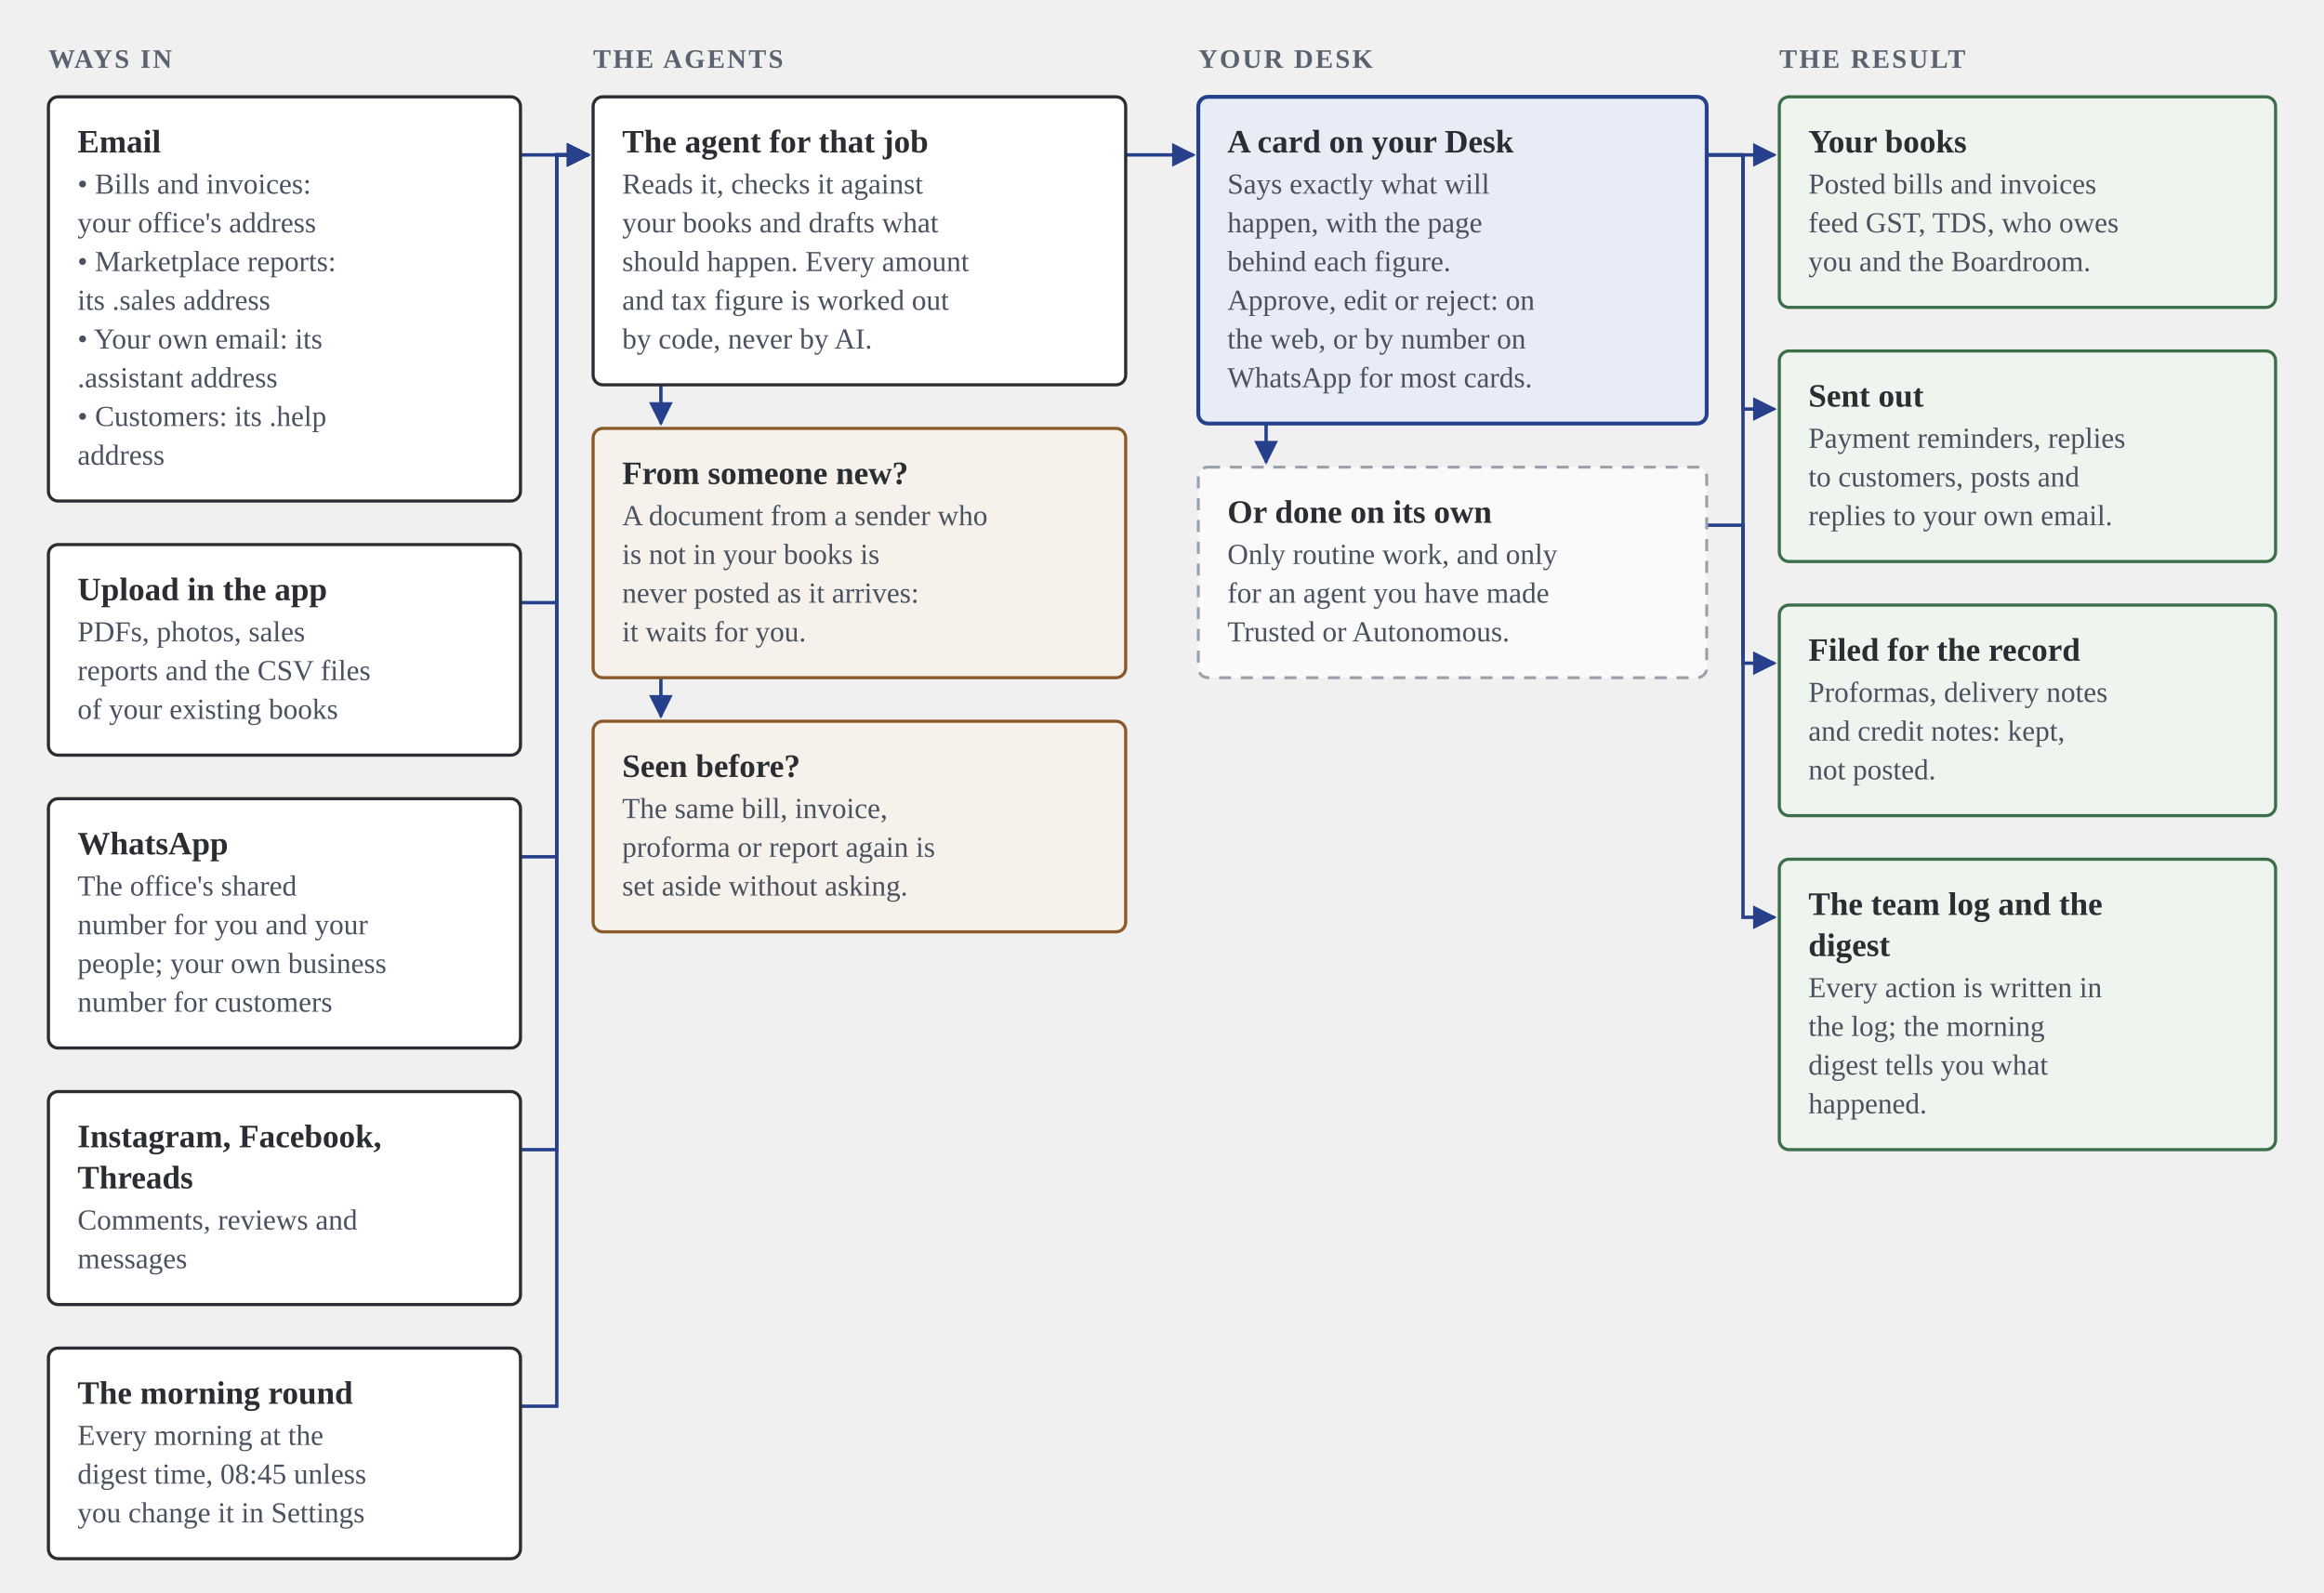
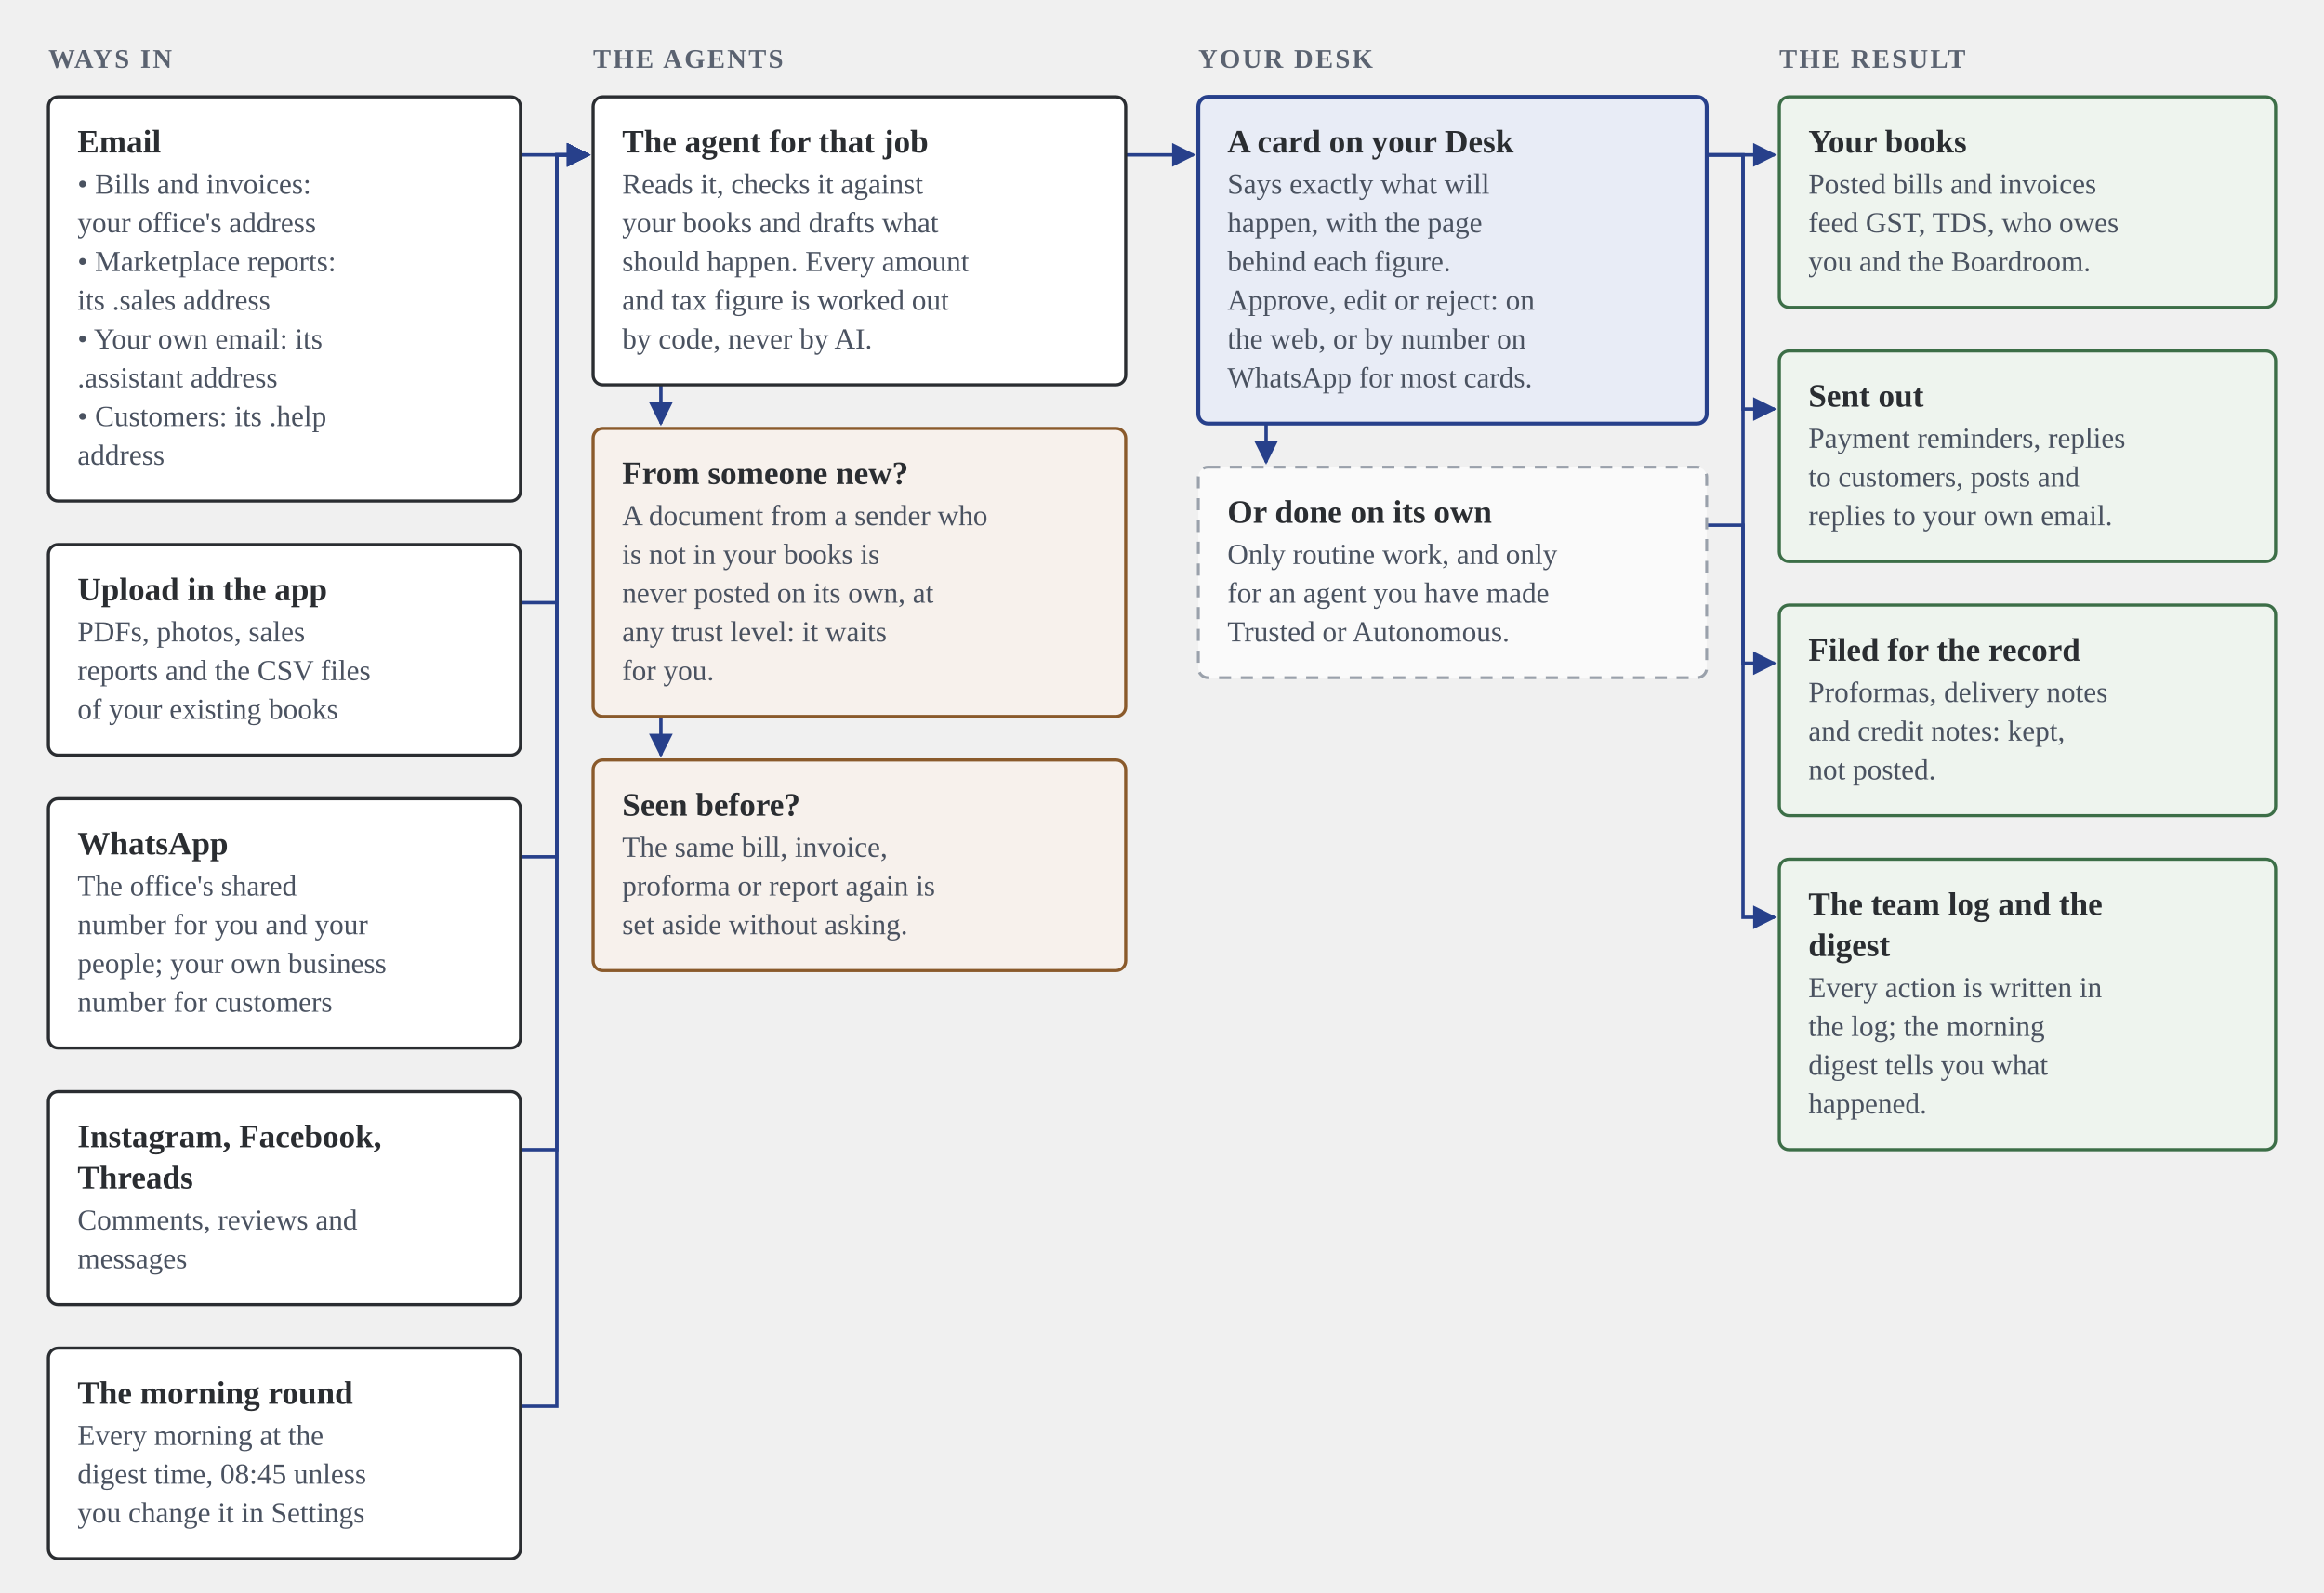
<svg xmlns="http://www.w3.org/2000/svg" viewBox="0 0 960 658" role="img" aria-labelledby="t-overview">
  <defs>
    <marker id="a-overview" viewBox="0 0 10 10" refX="9" refY="5" markerWidth="7" markerHeight="7" orient="auto">
      <path d="M0 0L10 5L0 10z" fill="#27408B" />
    </marker>
  </defs>
  <style>
    .box{fill:#fff;stroke:#2A2D31;stroke-width:1.3}
    .desk{fill:#E8ECF6;stroke:#27408B;stroke-width:1.6}
    .done{fill:#EEF4EE;stroke:#3C6E47;stroke-width:1.3}
    .stop{fill:#F7F1EC;stroke:#8A5A2B;stroke-width:1.3}
    .none{fill:#fafafa;stroke:#9AA1AB;stroke-width:1.2;stroke-dasharray:5 4}
    .nyet{fill:#fbfaf7;stroke:#9AA1AB;stroke-width:1.2;stroke-dasharray:5 4}
    .t{font-size:13.5px;fill:#2A2D31;font-weight:700}
    .s{font-size:12px;fill:#4A5260}
    .ny{font-size:12px;fill:#5A6270;font-style:italic}
    .hd{font-size:11px;fill:#5A6270;font-weight:700;letter-spacing:.08em}
    .tg{font-size:12px;font-weight:700;fill:#fff}
    .tag-works{fill:#3C6E47}
    .tag-reports{fill:#5A6270}
    .tag-partly{fill:#8A5A2B}
    .ln{stroke:#27408B;stroke-width:1.4;fill:none;marker-end:url(#a-overview)}
  </style>
  <text class="hd" x="20" y="28">WAYS IN</text>
  <text class="hd" x="245" y="28">THE AGENTS</text>
  <text class="hd" x="495" y="28">YOUR DESK</text>
  <text class="hd" x="735" y="28">THE RESULT</text>
  <path class="ln" d="M215 64H230V64H243" />
  <path class="ln" d="M215 249H230V64H243" />
  <path class="ln" d="M215 354H230V64H243" />
  <path class="ln" d="M215 475H230V64H243" />
  <path class="ln" d="M215 581H230V64H243" />
  <path class="ln" d="M273 159V175" />
-   <path class="ln" d="M273 280V296" />
+   <path class="ln" d="M273 296V312" />
  <path class="ln" d="M465 64H480V64H493" />
  <path class="ln" d="M523 175V191" />
  <path class="ln" d="M705 64H720V64H733" />
  <path class="ln" d="M705 64H720V169H733" />
  <path class="ln" d="M705 64H720V274H733" />
  <path class="ln" d="M705 217H720V379H733" />
  <rect class="box" x="20" y="40" width="195" height="167" rx="4" />
  <text class="t" x="32" y="63">Email</text>
  <text class="s" x="32" y="80">• Bills and invoices:</text>
  <text class="s" x="32" y="96">your office's address</text>
  <text class="s" x="32" y="112">• Marketplace reports:</text>
  <text class="s" x="32" y="128">its .sales address</text>
  <text class="s" x="32" y="144">• Your own email: its</text>
  <text class="s" x="32" y="160">.assistant address</text>
  <text class="s" x="32" y="176">• Customers: its .help</text>
  <text class="s" x="32" y="192">address</text>
  <rect class="box" x="20" y="225" width="195" height="87" rx="4" />
  <text class="t" x="32" y="248">Upload in the app</text>
  <text class="s" x="32" y="265">PDFs, photos, sales</text>
  <text class="s" x="32" y="281">reports and the CSV files</text>
  <text class="s" x="32" y="297">of your existing books</text>
  <rect class="box" x="20" y="330" width="195" height="103" rx="4" />
  <text class="t" x="32" y="353">WhatsApp</text>
  <text class="s" x="32" y="370">The office's shared</text>
  <text class="s" x="32" y="386">number for you and your</text>
  <text class="s" x="32" y="402">people; your own business</text>
  <text class="s" x="32" y="418">number for customers</text>
  <rect class="box" x="20" y="451" width="195" height="88" rx="4" />
  <text class="t" x="32" y="474">Instagram, Facebook,</text>
  <text class="t" x="32" y="491">Threads</text>
  <text class="s" x="32" y="508">Comments, reviews and</text>
  <text class="s" x="32" y="524">messages</text>
  <rect class="box" x="20" y="557" width="195" height="87" rx="4" />
  <text class="t" x="32" y="580">The morning round</text>
  <text class="s" x="32" y="597">Every morning at the</text>
  <text class="s" x="32" y="613">digest time, 08:45 unless</text>
  <text class="s" x="32" y="629">you change it in Settings</text>
  <rect class="box" x="245" y="40" width="220" height="119" rx="4" />
  <text class="t" x="257" y="63">The agent for that job</text>
  <text class="s" x="257" y="80">Reads it, checks it against</text>
  <text class="s" x="257" y="96">your books and drafts what</text>
  <text class="s" x="257" y="112">should happen. Every amount</text>
  <text class="s" x="257" y="128">and tax figure is worked out</text>
  <text class="s" x="257" y="144">by code, never by AI.</text>
-   <rect class="stop" x="245" y="177" width="220" height="103" rx="4" />
+   <rect class="stop" x="245" y="177" width="220" height="119" rx="4" />
  <text class="t" x="257" y="200">From someone new?</text>
  <text class="s" x="257" y="217">A document from a sender who</text>
  <text class="s" x="257" y="233">is not in your books is</text>
-   <text class="s" x="257" y="249">never posted as it arrives:</text>
-   <text class="s" x="257" y="265">it waits for you.</text>
-   <rect class="stop" x="245" y="298" width="220" height="87" rx="4" />
-   <text class="t" x="257" y="321">Seen before?</text>
-   <text class="s" x="257" y="338">The same bill, invoice,</text>
-   <text class="s" x="257" y="354">proforma or report again is</text>
-   <text class="s" x="257" y="370">set aside without asking.</text>
+   <text class="s" x="257" y="249">never posted on its own, at</text>
+   <text class="s" x="257" y="265">any trust level: it waits</text>
+   <text class="s" x="257" y="281">for you.</text>
+   <rect class="stop" x="245" y="314" width="220" height="87" rx="4" />
+   <text class="t" x="257" y="337">Seen before?</text>
+   <text class="s" x="257" y="354">The same bill, invoice,</text>
+   <text class="s" x="257" y="370">proforma or report again is</text>
+   <text class="s" x="257" y="386">set aside without asking.</text>
  <rect class="desk" x="495" y="40" width="210" height="135" rx="4" />
  <text class="t" x="507" y="63">A card on your Desk</text>
  <text class="s" x="507" y="80">Says exactly what will</text>
  <text class="s" x="507" y="96">happen, with the page</text>
  <text class="s" x="507" y="112">behind each figure.</text>
  <text class="s" x="507" y="128">Approve, edit or reject: on</text>
  <text class="s" x="507" y="144">the web, or by number on</text>
  <text class="s" x="507" y="160">WhatsApp for most cards.</text>
  <rect class="none" x="495" y="193" width="210" height="87" rx="4" />
  <text class="t" x="507" y="216">Or done on its own</text>
  <text class="s" x="507" y="233">Only routine work, and only</text>
  <text class="s" x="507" y="249">for an agent you have made</text>
  <text class="s" x="507" y="265">Trusted or Autonomous.</text>
  <rect class="done" x="735" y="40" width="205" height="87" rx="4" />
  <text class="t" x="747" y="63">Your books</text>
  <text class="s" x="747" y="80">Posted bills and invoices</text>
  <text class="s" x="747" y="96">feed GST, TDS, who owes</text>
  <text class="s" x="747" y="112">you and the Boardroom.</text>
  <rect class="done" x="735" y="145" width="205" height="87" rx="4" />
  <text class="t" x="747" y="168">Sent out</text>
  <text class="s" x="747" y="185">Payment reminders, replies</text>
  <text class="s" x="747" y="201">to customers, posts and</text>
  <text class="s" x="747" y="217">replies to your own email.</text>
  <rect class="done" x="735" y="250" width="205" height="87" rx="4" />
  <text class="t" x="747" y="273">Filed for the record</text>
  <text class="s" x="747" y="290">Proformas, delivery notes</text>
  <text class="s" x="747" y="306">and credit notes: kept,</text>
  <text class="s" x="747" y="322">not posted.</text>
  <rect class="done" x="735" y="355" width="205" height="120" rx="4" />
  <text class="t" x="747" y="378">The team log and the</text>
  <text class="t" x="747" y="395">digest</text>
  <text class="s" x="747" y="412">Every action is written in</text>
  <text class="s" x="747" y="428">the log; the morning</text>
  <text class="s" x="747" y="444">digest tells you what</text>
  <text class="s" x="747" y="460">happened.</text>
</svg>
